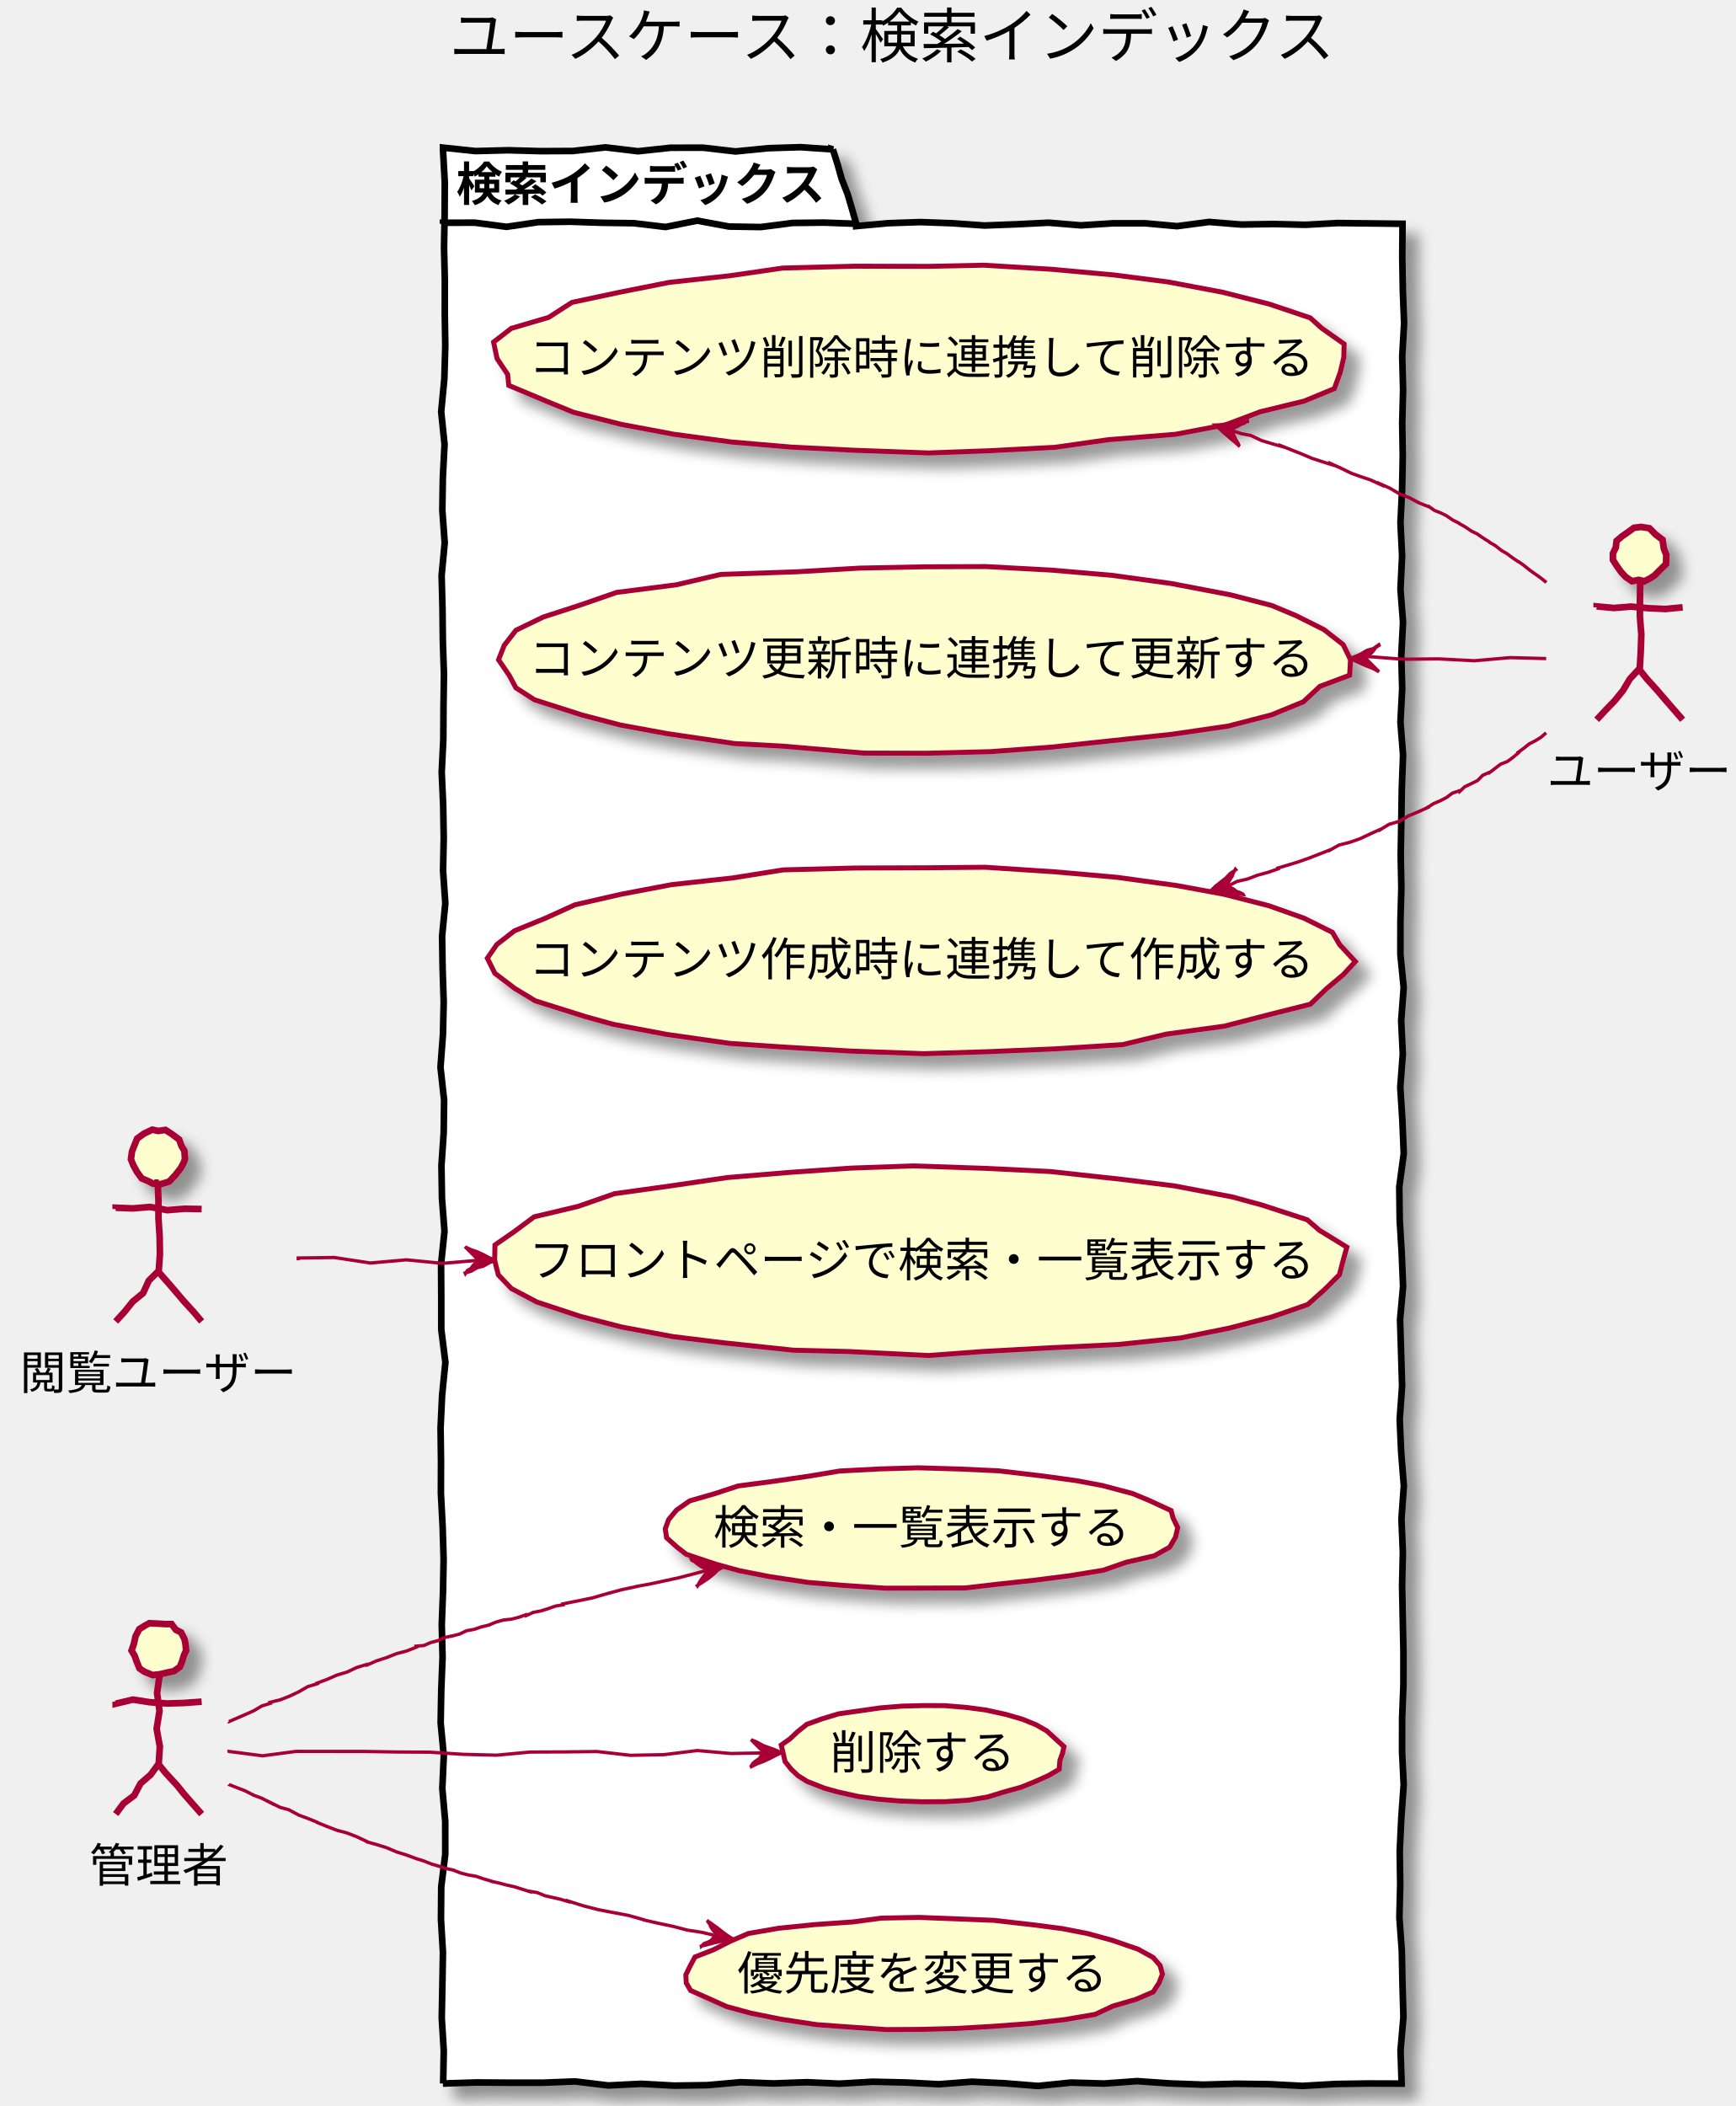
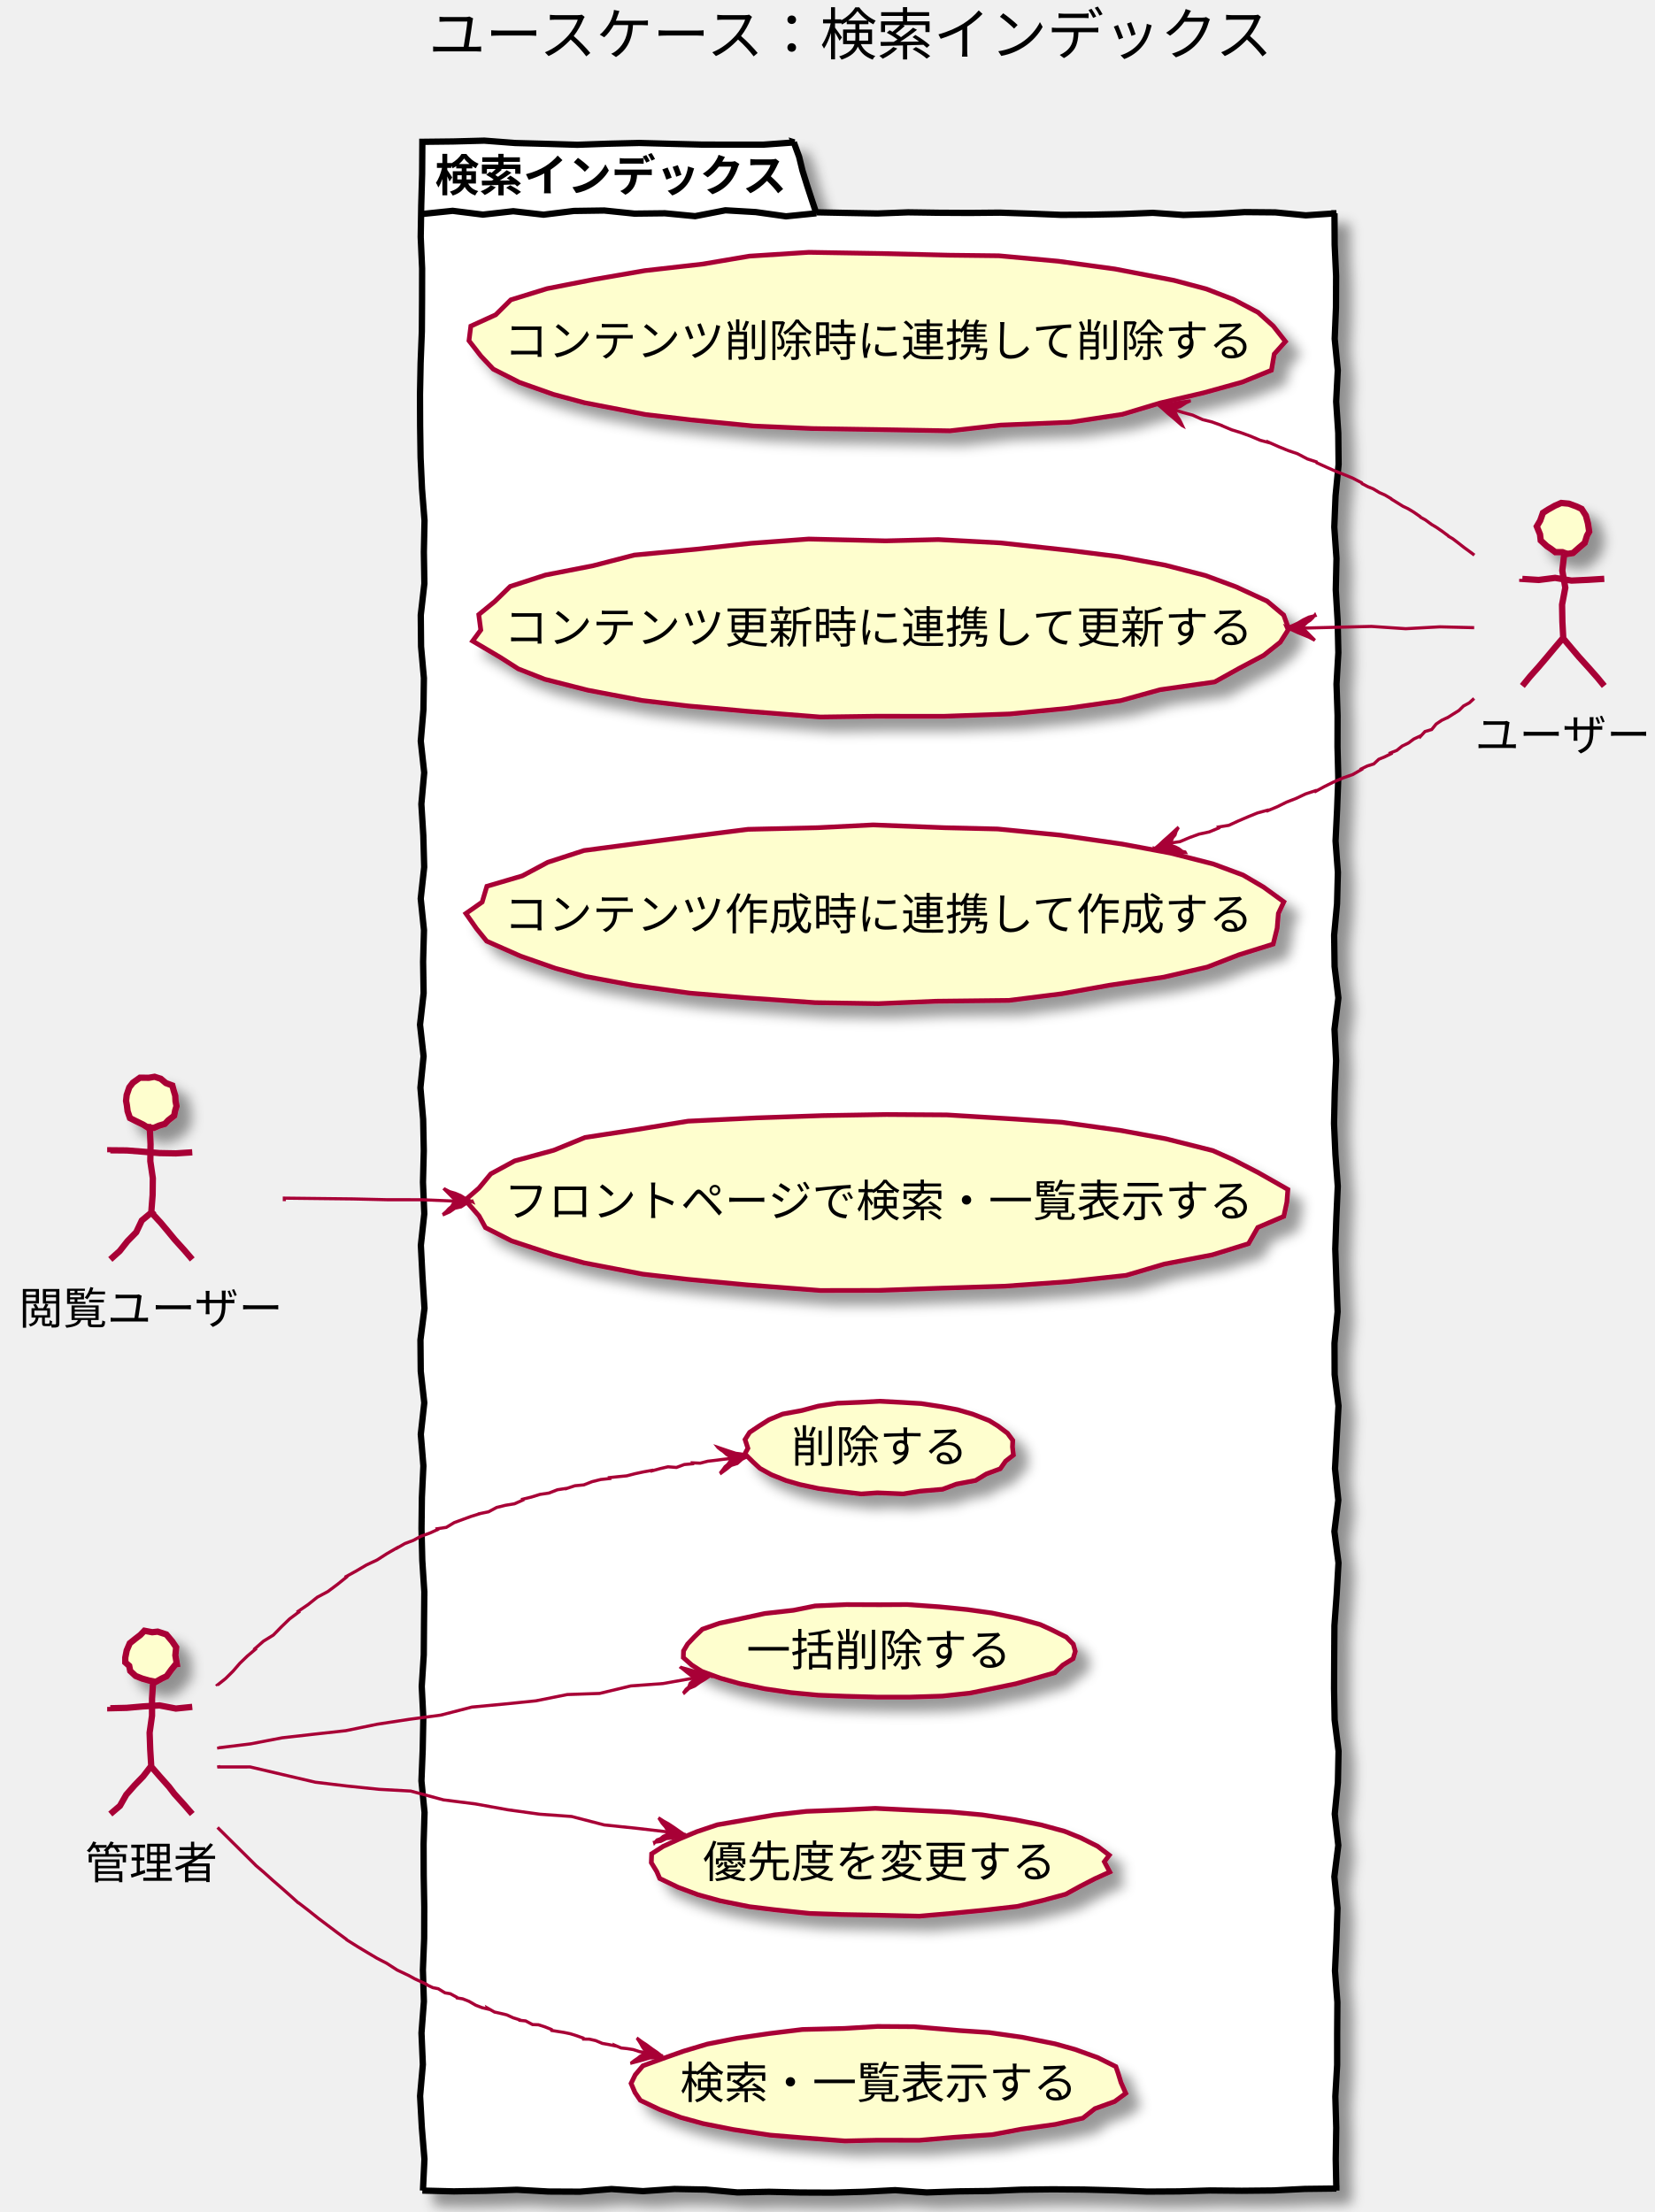
- <svg xmlns="http://www.w3.org/2000/svg" contentScriptType="application/ecmascript" contentStyleType="text/css" height="637px" preserveAspectRatio="none" style="width:525px;height:637px;" version="1.1" viewBox="0 0 525 637" width="525px" zoomAndPan="magnify">
+ <svg xmlns="http://www.w3.org/2000/svg" contentScriptType="application/ecmascript" contentStyleType="text/css" height="702px" preserveAspectRatio="none" style="width:525px;height:702px;" version="1.1" viewBox="0 0 525 702" width="525px" zoomAndPan="magnify">
  <defs>
-     <filter height="300%" id="fhld5jn" width="300%" x="-1" y="-1">
+     <filter height="300%" id="ff1gaxw" width="300%" x="-1" y="-1">
      <feGaussianBlur result="blurOut" stdDeviation="2.0" />
      <feColorMatrix in="blurOut" result="blurOut2" type="matrix" values="0 0 0 0 0 0 0 0 0 0 0 0 0 0 0 0 0 0 .4 0" />
      <feOffset dx="4.0" dy="4.0" in="blurOut2" result="blurOut3" />
      <feBlend in="SourceGraphic" in2="blurOut3" mode="normal" />
    </filter>
  </defs>
  <g>
    <text fill="#000000" font-family="sans-serif" font-size="18" lengthAdjust="spacingAndGlyphs" textLength="270" x="136" y="17.402">ユースケース：検索インデックス</text>
-     <polygon fill="#FFFFFF" filter="url(#fhld5jn)" points="134,45.199,134,44.654,143.833,45.7,153.667,45.448,163.5,45.715,173.333,45.672,183.167,44.575,193,45.755,202.833,44.69,212.667,44.672,222.5,45.809,232.333,44.828,242.167,44.517,252,45.199,251.943,45.182,253.355,49.683,254.612,54.136,256.417,58.76,257.736,63.232,259,67.688,259,68.396,268.706,67.507,278.412,67.176,288.118,67.529,297.824,68.214,307.529,67.839,317.235,67.36,326.941,68.164,336.647,67.545,346.353,67.536,356.059,68.416,365.765,67.13,375.471,67.921,385.176,67.758,394.882,67.992,404.588,67.469,414.294,67.572,424,67.688,424.269,67.688,424.179,77.732,424.358,87.777,424.74,97.822,424.169,107.867,424.434,117.912,424.172,127.957,424.334,138.001,424.141,148.046,423.64,158.091,424.139,168.136,423.647,178.181,424.413,188.226,423.891,198.271,424.165,208.315,423.638,218.36,424.427,228.405,424.048,238.45,423.896,248.495,423.715,258.54,423.912,268.584,423.633,278.629,423.62,288.674,424.618,298.719,423.857,308.764,424.347,318.809,423.586,328.854,424.221,338.899,424.636,348.943,423.284,358.988,423.414,369.033,424.02,379.078,424.43,389.123,423.521,399.168,423.833,409.212,424.136,419.257,423.409,429.302,423.86,439.347,424.665,449.392,423.942,459.437,424.364,469.482,424.135,479.526,424.333,489.571,424.542,499.616,424.534,509.661,424.143,519.706,424.125,529.751,424.618,539.795,423.899,549.84,423.419,559.885,423.566,569.93,423.313,579.975,424.048,590.02,424.245,600.065,424.539,610.11,423.661,620.154,424,630.199,424,630.223,414,630.19,404,630.338,394,630.918,384,630.402,374,630.263,364,630.541,354,630.173,344,629.479,334,630.2,324,629.913,314,630.934,304,630.125,294,629.646,284,630.411,274,629.888,264,629.654,254,630.242,244,629.806,234,630.17,224,629.799,214,630.69,204,630.836,194,630.288,184,630.784,174,629.567,164,629.957,154,629.946,144,629.875,134,630.199,134.059,630.199,134.244,620.284,133.63,610.369,133.818,600.453,133.992,590.538,133.397,580.623,133.475,570.708,134.699,560.792,134.685,550.877,133.801,540.962,134.255,531.047,133.3,521.131,133.482,511.216,133.877,501.301,133.634,491.386,134.014,481.47,134.196,471.555,133.894,461.64,133.375,451.725,133.403,441.809,133.274,431.894,133.739,421.979,134.738,412.064,133.488,402.148,133.484,392.233,133.427,382.318,134.467,372.403,133.697,362.487,133.539,352.572,134.218,342.657,134.343,332.742,133.25,322.826,133.995,312.911,134.224,302.996,133.893,293.081,133.733,283.165,134.714,273.25,134.025,263.335,134.232,253.42,134.061,243.504,133.619,233.589,134.104,223.674,134.163,213.758,134.301,203.843,133.961,193.928,133.855,184.013,133.591,174.097,134.529,164.182,133.803,154.267,133.964,144.352,134.482,134.436,133.459,124.521,134.415,114.606,134.702,104.691,134.546,94.775,134.565,84.86,134.322,74.945,134.504,65.03,134.55,55.114,134,45.199" style="stroke: #000000; stroke-width: 2.0;" />
-     <path d="M134,67.688 L134,67.383 L143.615,67.347 L153.231,68.608 L162.846,67.193 L172.462,67.067 L182.077,67.385 L191.692,67.51 L201.308,68.657 L210.923,66.735 L220.538,68.525 L230.154,68.677 L239.769,67.434 L249.385,67.331 L259,67.688 " fill="#FFFFFF" style="stroke: #000000; stroke-width: 2.0;" />
+     <polygon fill="#FFFFFF" filter="url(#ff1gaxw)" points="134,45.199,134,45.009,143.833,44.896,153.667,44.636,163.5,45.388,173.333,45.651,183.167,45.949,193,45.605,202.833,45.37,212.667,45.636,222.5,45.886,232.333,45.919,242.167,45.911,252,45.199,251.854,45.154,253.537,49.74,254.602,54.133,256.004,58.631,257.482,63.153,259,67.688,259,67.381,268.706,67.574,278.412,67.748,288.118,67.385,297.824,67.522,307.529,67.576,317.235,67.486,326.941,67.802,336.647,68.192,346.353,68.132,356.059,67.928,365.765,67.544,375.471,68.229,385.176,67.916,394.882,67.315,404.588,67.402,414.294,68.344,424,67.688,423.399,67.688,423.457,77.648,423.918,87.609,423.876,97.569,423.469,107.529,424.447,117.49,423.935,127.451,424.601,137.411,424.71,147.371,423.745,157.332,423.341,167.292,424.038,177.253,423.813,187.214,424.409,197.174,424.627,207.135,424.049,217.095,424.386,227.056,424.361,237.016,424.61,246.977,424.233,256.937,423.744,266.898,424.483,276.858,424.219,286.819,423.296,296.779,423.436,306.74,424.64,316.7,423.41,326.661,423.916,336.621,423.488,346.582,423.26,356.542,423.706,366.503,424.447,376.463,423.997,386.424,423.65,396.384,424.001,406.345,424.396,416.305,423.406,426.266,423.453,436.226,424.68,446.187,424.115,456.147,423.569,466.108,424.615,476.068,423.381,486.029,424.672,495.989,424.103,505.95,423.386,515.91,423.316,525.871,423.267,535.831,423.452,545.792,424.695,555.752,424.484,565.713,423.49,575.673,424.61,585.634,423.366,595.594,424.364,605.555,424.026,615.515,423.563,625.476,424.324,635.436,424.251,645.397,424.246,655.357,423.671,665.318,423.959,675.278,423.798,685.239,424,695.199,424,694.552,414,694.674,404,695.162,394,695.263,384,695.165,374,695.46,364,695.52,354,695.129,344,694.877,334,694.798,324,694.913,314,695.333,304,695.452,294,695.79,284,695.07,274,695.586,264,695.856,254,695.812,244,695.585,234,695.786,224,694.881,214,694.693,204,695.385,194,694.712,184,695.551,174,695.502,164,694.939,154,695.29,144,695.453,134,695.199,134.191,695.199,134.669,685.199,133.841,675.199,133.284,665.199,134.165,655.199,133.73,645.199,134.496,635.199,134.176,625.199,134.58,615.199,134.613,605.199,134.436,595.199,134.398,585.199,134.702,575.199,133.717,565.199,134.118,555.199,134.316,545.199,133.81,535.199,134.455,525.199,134.533,515.199,134.633,505.199,133.984,495.199,133.738,485.199,133.856,475.199,134.336,465.199,133.511,455.199,134.618,445.199,133.494,435.199,133.4,425.199,134.684,415.199,134.048,405.199,133.532,395.199,134.62,385.199,134.205,375.199,134.461,365.199,134.259,355.199,133.394,345.199,134.395,335.199,133.266,325.199,134.409,315.199,134.245,305.199,134.523,295.199,133.488,285.199,134.589,275.199,134.314,265.199,133.69,255.199,134.595,245.199,133.501,235.199,134.355,225.199,134.496,215.199,133.595,205.199,133.502,195.199,134.647,185.199,134.484,175.199,134.694,165.199,133.901,155.199,133.442,145.199,133.294,135.199,133.255,125.199,133.451,115.199,133.845,105.199,133.908,95.199,133.93,85.199,133.483,75.199,133.649,65.199,133.935,55.199,134,45.199" style="stroke: #000000; stroke-width: 2.0;" />
+     <path d="M134,67.688 L134,67.906 L143.615,66.908 L153.231,68.11 L162.846,67.03 L172.462,68.132 L182.077,66.946 L191.692,66.808 L201.308,67.798 L210.923,67.686 L220.538,68.603 L230.154,66.742 L239.769,67.304 L249.385,68.655 L259,67.688 " fill="#FFFFFF" style="stroke: #000000; stroke-width: 2.0;" />
    <text fill="#000000" font-family="sans-serif" font-size="14" font-weight="bold" lengthAdjust="spacingAndGlyphs" textLength="112" x="138" y="60.734">検索インデックス</text>
-     <polygon fill="#FEFECE" filter="url(#fhld5jn)" points="406.337,294.807,401.279,299.035,396.384,303.744,383.459,307,370.382,310.378,352.843,312.779,339.588,315.964,319.06,317.255,298.592,318.114,279.522,318.702,257.35,317.917,236.748,316.682,220.859,315.602,201.729,312.88,185.593,309.843,177.159,307.509,161.905,302.714,155.73,298.97,149.685,294.38,147.424,289.824,150.282,285.692,155.646,281.531,164.888,277.772,173.934,273.668,187.879,270.48,203.138,267.58,221.661,265.547,236.951,263.111,258.76,262.545,280.212,262.478,298.057,262.317,319.465,263.728,337.875,265.359,355.863,267.831,370.319,270.501,383.712,273.92,394.495,277.737,403.062,282.004,405.255,285.752,409.988,290.849" style="stroke: #A80036; stroke-width: 1.5;" />
+     <polygon fill="#FEFECE" filter="url(#ff1gaxw)" points="405.212,294.561,403.961,299.621,393.069,303.019,383.039,306.909,369.191,310.118,352.206,312.64,336.898,315.376,320.126,317.488,296.928,317.75,278.667,318.515,258.636,318.198,236.633,316.657,218.923,315.179,201.005,312.722,185.735,309.874,176.255,307.311,165.132,303.419,154.415,298.683,151.19,294.709,147.816,289.909,152.98,286.281,154.471,281.274,165.734,277.957,173.818,273.642,185.297,269.916,203.088,267.569,220.581,265.311,237.327,263.193,259.379,262.68,277.064,261.79,299.732,262.683,316.539,263.089,336.448,265.047,356.005,267.863,371.326,270.721,384.907,274.181,394.411,277.719,400.9,281.531,407.341,286.208,405.599,289.889" style="stroke: #A80036; stroke-width: 1.5;" />
    <text fill="#000000" font-family="sans-serif" font-size="14" lengthAdjust="spacingAndGlyphs" textLength="238" x="159.937" y="295.131">コンテンツ作成時に連携して作成する</text>
-     <polygon fill="#FEFECE" filter="url(#fhld5jn)" points="408.271,204.23,399.286,207.599,394.258,212.279,384.567,216.243,371.496,219.621,354.374,222.114,335.633,224.1,317.884,225.998,299.666,227.349,280.115,227.832,261.309,227.783,236.746,225.681,222.249,224.906,201.707,221.875,187.6,219.282,176.162,216.291,161.701,211.669,156.056,208.041,154.083,204.342,150.814,199.565,152.533,195.184,156.087,190.627,164.31,186.646,175.501,183.01,186.542,179.188,204.557,176.89,218.004,173.748,240.834,172.959,260.078,171.833,280,171.432,298.294,171.368,318.194,172.451,336.255,174.005,354.307,176.491,372.265,179.926,384.636,183.122,392.009,186.194,400.501,190.444,406.316,194.983,408.534,199.531" style="stroke: #A80036; stroke-width: 1.5;" />
+     <polygon fill="#FEFECE" filter="url(#ff1gaxw)" points="406.228,203.783,400.97,207.967,393.251,212.059,385.388,216.422,368.113,218.882,355.519,222.364,338.742,224.779,320.513,226.573,299.52,227.317,277.702,227.304,260.247,227.551,236.877,225.71,218.274,224.037,203.595,222.288,186.52,219.046,172.804,215.557,164.445,212.269,158.738,208.628,149.959,203.44,152.544,199.943,151.903,195.046,157.037,190.835,161.874,186.113,173.084,182.482,188.159,179.541,201.221,176.161,220.647,174.325,238.331,172.412,256.579,171.068,281.005,171.651,297.69,171.237,317.474,172.293,339.383,174.689,355.14,176.673,369.698,179.365,382.435,182.64,392.141,186.223,402.024,190.777,407.284,195.195,408.886,199.608" style="stroke: #A80036; stroke-width: 1.5;" />
    <text fill="#000000" font-family="sans-serif" font-size="14" lengthAdjust="spacingAndGlyphs" textLength="238" x="159.937" y="204.131">コンテンツ更新時に連携して更新する</text>
-     <polygon fill="#FEFECE" filter="url(#fhld5jn)" points="405.433,112.609,403.635,117.55,394.474,121.326,381.289,124.526,370.807,128.471,355.523,131.365,335.19,133.003,319.214,135.289,299.541,136.322,280.918,137.007,258.644,136.2,239.228,135.224,221.25,133.687,203.897,131.354,187.984,128.366,173.529,124.715,165.862,121.579,153.911,116.572,153.562,113.228,150.359,108.465,149.305,103.478,154.673,99.318,165.96,96.007,173.016,91.467,187.455,88.387,202.41,85.421,220.921,83.385,236.794,81.076,258.628,80.516,280.632,80.57,297.578,80.212,318.217,81.456,336.992,83.166,353.355,85.283,369.768,88.38,383.896,91.96,396.347,96.142,399.869,99.306,406.599,104.046,406.498,108.086" style="stroke: #A80036; stroke-width: 1.5;" />
+     <polygon fill="#FEFECE" filter="url(#ff1gaxw)" points="404.291,112.36,403.403,117.499,394.161,121.258,381.899,124.66,368.12,127.883,356.101,131.492,339.679,133.984,317.479,134.91,301.404,136.729,277.772,136.319,257.759,136.007,239.109,135.198,219.307,133.263,204.857,131.564,185.453,127.813,175.579,125.163,164.806,121.348,156.497,117.138,152.595,113.016,148.795,108.123,149.383,103.495,157.286,99.889,162.066,95.155,173.602,91.595,188.648,88.648,204.567,85.892,222.882,83.814,237.764,81.288,256.601,80.073,280.172,80.469,301.146,80.992,316.934,81.175,335.784,82.902,353.754,85.37,372.44,88.965,382.741,91.707,391.408,95.062,399.179,99.155,403.982,103.473,407.848,108.381" style="stroke: #A80036; stroke-width: 1.5;" />
    <text fill="#000000" font-family="sans-serif" font-size="14" lengthAdjust="spacingAndGlyphs" textLength="238" x="159.937" y="113.131">コンテンツ削除時に連携して削除する</text>
-     <polygon fill="#FEFECE" filter="url(#fhld5jn)" points="355.581,464.959,353.827,467.972,349.133,470.591,340.675,472.536,333.77,474.939,323.642,476.598,312.773,477.987,301.824,479.164,291.97,480.308,278.97,480.356,267.779,480.377,254.969,479.517,244.537,478.644,232.874,476.889,223.665,475.079,216.587,473.132,207.604,470.125,204.788,467.942,201.643,465.123,201.241,462.428,202.27,459.618,204.649,456.75,208.636,453.967,216.151,451.804,223.296,449.457,234.311,448.003,244.669,446.496,253.982,444.942,266.042,444.307,277.775,443.966,290.726,444.35,302.104,444.881,315.651,446.472,325.856,447.891,333.431,449.324,342.589,451.75,347.645,453.852,354.271,456.914,354.853,459.142,356.262,462.069" style="stroke: #A80036; stroke-width: 1.5;" />
-     <text fill="#000000" font-family="sans-serif" font-size="14" lengthAdjust="spacingAndGlyphs" textLength="126" x="215.787" y="467.001">検索・一覧表示する</text>
-     <polygon fill="#FEFECE" filter="url(#fhld5jn)" points="320.628,532.464,320.403,535.161,317.166,537.052,313.172,538.841,308.84,540.593,303.608,542.036,298.757,543.529,292.874,544.51,286.086,544.948,278.994,544.981,272.164,544.744,265.618,544.191,259.671,543.389,253.453,542.009,249.386,540.864,244.162,538.812,241.439,537.115,239.353,535.153,237.475,532.806,236.962,530.517,236.32,527.823,238.958,525.957,241.308,523.76,244.076,521.549,248.68,519.891,253.698,518.375,260.216,517.454,266.386,516.572,272.907,516.043,279.618,515.878,285.842,515.907,292.345,516.445,298.23,517.226,304.384,518.584,309.369,520.044,313.417,521.693,316.707,523.584,318.866,525.572,321.853,528.3,321.421,530.264" style="stroke: #A80036; stroke-width: 1.5;" />
-     <text fill="#000000" font-family="sans-serif" font-size="14" lengthAdjust="spacingAndGlyphs" textLength="56" x="251.098" y="535.102">削除する</text>
-     <polygon fill="#FEFECE" filter="url(#fhld5jn)" points="350.628,599.74,348.829,602.519,343.584,604.763,336.62,606.788,331.299,609.288,322.033,610.869,311.549,612.073,300.267,612.91,289.269,613.546,278.248,613.83,268.028,613.884,256.014,613.044,247.057,612.393,236.311,610.764,227.191,608.932,219.768,606.908,215.766,605.099,208.921,602.068,207.592,599.797,207.462,597.33,208.707,594.768,210.229,591.923,215.806,589.757,220.724,587.255,226.358,584.828,235.558,583.232,246.47,582.127,257.923,581.33,266.664,580.169,277.998,579.957,290.513,580.438,300.676,580.846,312.743,582.223,321.261,583.333,328.918,584.823,336.413,586.865,344.279,589.574,348.791,592.061,350.945,594.524,351.633,597.121" style="stroke: #A80036; stroke-width: 1.5;" />
-     <text fill="#000000" font-family="sans-serif" font-size="14" lengthAdjust="spacingAndGlyphs" textLength="112" x="223.035" y="601.85">優先度を変更する</text>
-     <polygon fill="#FEFECE" filter="url(#fhld5jn)" points="405.176,385.553,400.808,389.932,395.597,394.572,384.829,398.3,371.883,401.706,357.061,404.702,338.235,406.668,316.617,407.721,297.14,408.797,280.884,410,256.808,408.799,239.991,408.391,218.716,406.134,203.571,404.283,188.13,401.398,175.579,398.163,162.429,393.828,154.7,389.745,150.75,385.613,149.636,381.307,149.725,376.57,155.584,372.517,161.587,368.051,174.913,364.882,185.91,361.05,203.35,358.626,219.963,356.176,239.141,354.589,257.659,353.304,276.413,352.647,298.458,353.404,317.748,354.353,339.724,356.764,355.207,358.688,372.671,362.015,381.791,364.5,395.433,368.942,399.148,372.148,407.428,377.227,406.344,381.052" style="stroke: #A80036; stroke-width: 1.5;" />
+     <polygon fill="#FEFECE" filter="url(#ff1gaxw)" points="357.191,664.331,353.671,666.935,347.411,669.194,343.577,672.206,334.871,674.193,324.103,675.704,314.818,677.459,302.478,678.315,291.673,679.239,278.342,679.212,268.105,679.453,254.691,678.452,244.357,677.602,232.639,675.835,223.036,673.934,216.012,672,209.451,669.551,203.174,666.57,201.468,664.082,200.229,661.194,201.561,658.454,203.984,655.596,210.19,653.326,216.861,650.968,224.395,648.711,233.745,646.873,244.082,645.36,254.574,644.078,267.929,643.742,278.402,643.11,290.014,643.186,304.433,644.418,313.813,645.048,324.342,646.542,334.746,648.627,341.052,650.396,348.267,652.995,354.037,655.86,354.814,658.133,355.674,660.934" style="stroke: #A80036; stroke-width: 1.5;" />
+     <text fill="#000000" font-family="sans-serif" font-size="14" lengthAdjust="spacingAndGlyphs" textLength="126" x="215.787" y="666.001">検索・一覧表示する</text>
+     <polygon fill="#FEFECE" filter="url(#ff1gaxw)" points="321.536,461.777,319.065,463.7,317.376,466.124,312.958,467.767,309.546,469.836,303.472,470.989,299.065,472.635,292.044,473.225,286.542,474.105,278.35,473.76,273.254,474.119,265.698,473.218,259.664,472.387,253.832,471.139,249.474,469.895,244.73,468.007,241.116,466.004,238.968,464.02,236.314,461.407,237.293,459.631,236.391,456.847,237.838,454.571,240.8,452.585,244.035,450.535,248.313,448.764,254.445,447.631,259.606,446.244,265.656,445.321,272.868,445.029,279.07,444.69,286.326,445.074,292.304,445.431,298.878,446.449,303.82,447.39,308.615,448.785,313.868,450.848,316.63,452.558,319.659,454.845,321.339,457.123,321.237,459.2" style="stroke: #A80036; stroke-width: 1.5;" />
+     <text fill="#000000" font-family="sans-serif" font-size="14" lengthAdjust="spacingAndGlyphs" textLength="56" x="251.098" y="464.102">削除する</text>
+     <polygon fill="#FEFECE" filter="url(#ff1gaxw)" points="340.473,526.408,337.204,528.422,334.688,530.849,328.613,532.586,322.329,534.352,314.971,535.863,307.748,537.325,299.014,538.267,288.662,538.59,278.231,538.591,268.153,538.313,259.605,537.984,250.904,537.161,242.722,535.972,234.627,534.296,228.542,532.586,222.604,530.403,219.47,528.4,216.804,526.051,216.864,523.937,218.165,521.755,220.316,519.474,222.845,517.05,228.249,515.153,235.479,513.612,242.66,512.059,251.74,511.041,258.623,509.656,268.53,509.228,279.147,509.271,287.846,509.219,298.007,509.933,306.988,510.824,314.677,511.895,323.212,513.676,330.005,515.555,333.528,517.161,338.309,519.557,340.533,521.801,341.164,524.08" style="stroke: #A80036; stroke-width: 1.5;" />
+     <text fill="#000000" font-family="sans-serif" font-size="14" lengthAdjust="spacingAndGlyphs" textLength="84" x="236.849" y="528.713">一括削除する</text>
+     <polygon fill="#FEFECE" filter="url(#ff1gaxw)" points="352.117,594.087,347.45,596.198,342.803,598.581,338.148,601.144,330.715,603.152,322.714,605.028,312.194,606.224,301.686,607.241,291.71,608.115,278.122,607.801,266.741,607.584,256.883,607.247,245.646,606.064,237.754,605.1,228.391,603.212,221.451,601.3,215.168,598.96,209.323,596.161,208.387,593.983,206.646,591.14,206.758,588.313,210.404,585.964,215.421,583.667,221.029,581.326,227.585,579.114,236.785,577.518,245.821,575.976,255.869,574.851,267.606,574.388,277.719,573.893,290.935,574.536,301.47,575.032,311.603,575.957,322.137,577.537,330.198,579.122,337.785,581.184,342.901,583.253,348.244,585.934,351.943,588.756,350.38,590.829" style="stroke: #A80036; stroke-width: 1.5;" />
+     <text fill="#000000" font-family="sans-serif" font-size="14" lengthAdjust="spacingAndGlyphs" textLength="112" x="223.035" y="595.85">優先度を変更する</text>
+     <polygon fill="#FEFECE" filter="url(#ff1gaxw)" points="407.325,386.023,399.068,389.551,396.138,394.69,384.595,398.249,369.416,401.166,357.287,404.751,338.663,406.762,318.741,408.186,297.393,408.852,278.682,409.518,260.263,409.554,237.247,407.791,218.087,405.996,203.862,404.346,185.333,400.786,175.465,398.138,162.308,393.802,154.03,389.599,151.99,385.884,147.584,380.858,151.963,377.059,155.707,372.544,163.3,368.425,175.685,365.05,185.629,360.988,202.38,358.414,218.305,355.813,239.976,354.772,261.053,354.046,281.231,353.701,300.401,353.829,321.121,355.09,336.978,356.163,355.507,358.754,369.915,361.413,384.776,365.152,391.249,368.028,399.277,372.176,408.613,377.486,408.3,381.48" style="stroke: #A80036; stroke-width: 1.5;" />
    <text fill="#000000" font-family="sans-serif" font-size="14" lengthAdjust="spacingAndGlyphs" textLength="238" x="159.937" y="386.131">フロントページで検索・一覧表示する</text>
-     <polygon fill="#FEFECE" filter="url(#fhld5jn)" points="55.53,351.733,54.64,353.378,53.043,355.42,51.206,357.368,48.655,358.153,46.238,357.994,44.85,357.257,42.867,356.424,41.414,354.425,40.34,352.465,39.606,350.649,39.938,348.237,40.544,346.715,41.488,344.381,43.584,342.869,46.076,341.686,47.845,342.082,50.036,341.766,52.069,343.073,54.207,344.686,54.893,346.611,55.776,348.088,55.96,350.563" style="stroke: #A80036; stroke-width: 2.0;" />
-     <path d="M48,357.699 L47.716,357.699 L47.936,363.099 L47.937,368.499 L48.284,373.899 L48.378,379.299 L48,384.699 M35,365.699 L35,365.298 L40.2,365.503 L45.4,365.065 L50.6,366.037 L55.8,365.613 L61,365.699 M48,384.699 L47.839,384.559 L45.012,387.363 L43.293,391.126 L40.173,393.676 L37.682,396.771 L35,399.699 M48,384.699 L47.762,384.493 L50.537,387.644 L53.109,390.62 L55.448,393.394 L58.663,396.927 L61,399.699 " fill="#FEFECE" style="stroke: #A80036; stroke-width: 2.0;" />
+     <polygon fill="#FEFECE" filter="url(#ff1gaxw)" points="55.584,352.394,55.262,354.078,53.344,355.579,52.315,356.679,50.422,357.243,48.807,357.942,46.916,357.853,45.377,356.881,43.169,355.816,41.229,354.834,40.49,352.673,40.255,350.782,39.999,349.367,40.195,347.508,41.023,345.084,42.166,343.605,44.389,342.025,47.257,342.037,49.05,341.728,51.009,342.362,52.638,343.727,54.681,344.488,55.077,345.995,55.608,347.748,55.697,349.529,56.011,351.038" style="stroke: #A80036; stroke-width: 2.0;" />
+     <path d="M48,357.699 L47.514,357.699 L47.766,363.099 L47.691,368.499 L48.488,373.899 L48.422,379.299 L48,384.699 M35,365.699 L35,365.055 L40.2,365.104 L45.4,365.507 L50.6,365.943 L55.8,366.036 L61,365.699 M48,384.699 L48.084,384.772 L44.986,387.34 L43.223,391.066 L40.441,393.909 L37.979,397.028 L35,399.699 M48,384.699 L47.559,384.317 L50.994,388.041 L53.267,390.757 L55.407,393.359 L58.511,396.796 L61,399.699 " fill="#FEFECE" style="stroke: #A80036; stroke-width: 2.0;" />
    <text fill="#000000" font-family="sans-serif" font-size="14" lengthAdjust="spacingAndGlyphs" textLength="84" x="6" y="420.234">閲覧ユーザー</text>
-     <polygon fill="#FEFECE" filter="url(#fhld5jn)" points="503.978,170.594,502.138,172.392,500.47,174.073,499.092,174.97,497.308,175.871,495.717,175.394,493.658,175.8,491.79,174.518,490.453,173.104,489.181,171.323,487.923,169.376,487.914,167.393,488.781,165.619,489.013,163.608,490.627,162.244,492.572,160.893,494.267,159.646,496.499,159.382,498.969,159.783,500.772,161.616,502.925,163.271,503.3,165.902,504.046,167.826" style="stroke: #A80036; stroke-width: 2.0;" />
-     <path d="M496,175.699 L496.181,175.699 L496.09,181.099 L496.077,186.499 L496.502,191.899 L496.323,197.299 L496,202.699 M483,183.699 L483,183.411 L488.2,183.896 L493.4,183.473 L498.6,183.962 L503.8,184.2 L509,183.699 M496,202.699 L495.727,202.463 L493.022,205.372 L490.968,208.845 L488.468,211.931 L485.704,214.789 L483,217.699 M496,202.699 L496.213,202.883 L498.148,205.307 L501.288,208.776 L503.745,211.651 L506.367,214.671 L509,217.699 " fill="#FEFECE" style="stroke: #A80036; stroke-width: 2.0;" />
+     <polygon fill="#FEFECE" filter="url(#ff1gaxw)" points="503.532,169.963,502.799,172.296,501.029,173.795,499.094,175.502,497.257,175.8,495.733,175.224,493.489,175.239,492.025,174.144,490.795,173.328,488.837,171.526,488.615,169.577,487.589,167.062,488.668,165.224,489.542,162.757,491.099,161.761,493.339,160.491,495.34,159.618,497.755,159.844,500.194,160.736,501.814,161.503,503.147,163.591,503.813,166.044,504.221,168.721" style="stroke: #A80036; stroke-width: 2.0;" />
+     <path d="M496,175.699 L496.298,175.699 L495.686,181.099 L496.634,186.499 L495.613,191.899 L495.712,197.299 L496,202.699 M483,183.699 L483,183.729 L488.2,184.057 L493.4,183.401 L498.6,184.256 L503.8,184.019 L509,183.699 M496,202.699 L495.842,202.562 L493.273,205.589 L490.73,208.638 L488.158,211.662 L485.511,214.622 L483,217.699 M496,202.699 L496.226,202.895 L498.532,205.64 L500.922,208.458 L504.088,211.948 L506.873,215.109 L509,217.699 " fill="#FEFECE" style="stroke: #A80036; stroke-width: 2.0;" />
    <text fill="#000000" font-family="sans-serif" font-size="14" lengthAdjust="spacingAndGlyphs" textLength="56" x="468" y="238.234">ユーザー</text>
-     <polygon fill="#FEFECE" filter="url(#fhld5jn)" points="55.666,500.602,55.002,502.735,54.397,504.187,52.6,505.471,50.822,505.844,48.459,506.385,46.181,506.662,43.658,505.635,42.187,504.627,41.372,502.651,40.731,500.819,39.797,499.251,40.463,497.322,41.034,494.846,42.124,492.777,43.884,491.676,45.156,490.977,47.533,491.083,50.068,491.239,51.896,491.231,53.191,492.957,54.782,493.762,55.799,495.754,56.103,497.243,56.295,499.257" style="stroke: #A80036; stroke-width: 2.0;" />
-     <path d="M48,506.699 L48.29,506.699 L47.514,512.099 L48.253,517.499 L47.385,522.899 L48.355,528.299 L48,533.699 M35,514.699 L35,515.318 L40.2,514.077 L45.4,514.879 L50.6,515.253 L55.8,515.086 L61,514.699 M48,533.699 L47.898,533.611 L45.543,536.823 L42.509,539.447 L40.608,543.053 L37.36,545.491 L35,548.699 M48,533.699 L48.084,533.772 L50.098,536.264 L53.524,539.98 L55.484,542.425 L58.153,545.485 L61,548.699 " fill="#FEFECE" style="stroke: #A80036; stroke-width: 2.0;" />
-     <text fill="#000000" font-family="sans-serif" font-size="14" lengthAdjust="spacingAndGlyphs" textLength="42" x="27" y="569.234">管理者</text>
-     <path d="M371.2,267.879 L371.27,268.092 L374.21,266.599 L377.4,265.866 L380.448,264.704 L383.601,263.858 L386.675,262.773 L386.592,262.546 L389.759,261.607 L392.912,260.634 L396.018,259.53 L399.092,258.339 L402.159,257.127 L402.191,257.205 L405.077,255.587 L408.292,254.778 L411.396,253.694 L414.368,252.289 L417.363,250.937 L417.408,251.035 L420.173,249.333 L423.3,248.419 L426.085,246.763 L429.062,245.524 L432,244.199 L431.962,244.127 L433.764,243.015 L435.719,242.19 L437.591,241.207 L439.301,239.924 L441.32,239.218 L441.481,239.481 L443.082,237.972 L445.037,237.043 L446.973,236.083 L448.53,234.5 L450.514,233.619 L450.571,233.705 L452.274,232.412 L453.975,231.118 L456.013,230.324 L457.724,229.045 L459.375,227.676 L459.273,227.534 L460.939,226.332 L462.54,225.04 L464.389,224.092 L466.144,223.013 L467.7,221.659 " fill="none" style="stroke: #A80036; stroke-width: 1.0;" />
-     <polygon fill="#A80036" points="366.29,269.409,366.317,269.635,368.221,269.429,370.204,269.881,372.151,270.03,374.115,270.331,376.071,270.561,376.008,270.44,375.021,269.94,374.166,269.692,372.983,268.819,371.995,268.317,371.065,267.927,371.02,267.903,371.567,266.912,372.147,265.939,372.755,264.981,373.138,263.904,373.699,262.921,373.839,263.08,372.175,264.17,370.8,265.589,369.253,266.812,367.708,268.038,366.29,269.409" style="stroke: #A80036; stroke-width: 1.0;" />
-     <path d="M413.42,199.199 L413.42,198.555 L424.28,199.393 L435.14,199.287 L446,199.855 L456.86,198.908 L467.72,199.199 " fill="none" style="stroke: #A80036; stroke-width: 1.0;" />
-     <polygon fill="#A80036" points="408.17,199.199,408.193,199.251,409.907,199.858,411.736,200.723,413.525,201.499,415.27,202.174,417.17,203.199,417.165,203.195,416.285,202.314,415.4,201.429,414.876,200.905,413.826,199.855,413.17,199.199,413.142,199.171,413.847,198.276,414.766,197.595,415.533,196.762,416.195,195.824,417.17,195.199,417.089,195.017,415.447,196.173,413.525,196.697,411.826,197.724,410.03,198.534,408.17,199.199" style="stroke: #A80036; stroke-width: 1.0;" />
-     <path d="M372.4,130.039 L372.433,130.141 L375.479,131.157 L378.375,131.717 L381.587,133.242 L384.599,134.155 L387.592,135.009 L387.527,134.831 L390.613,136.069 L393.687,137.275 L396.806,138.604 L399.8,139.59 L402.774,140.52 L402.674,140.274 L405.719,141.651 L408.822,143.166 L411.731,144.207 L414.61,145.173 L417.669,146.581 L417.58,146.388 L420.418,147.653 L423.515,149.476 L426.247,150.507 L429.236,152.096 L432,153.199 L431.864,152.947 L433.988,154.423 L435.661,155.062 L437.466,155.944 L439.558,157.36 L441.368,158.252 L441.445,158.376 L443.172,159.327 L445.131,160.653 L446.753,161.434 L448.723,162.778 L450.589,163.953 L450.686,164.095 L452.223,164.961 L454.248,166.54 L455.805,167.435 L457.713,168.842 L459.463,170.019 L459.315,169.82 L460.944,171 L462.806,172.496 L464.381,173.603 L465.971,174.731 L467.79,176.169 " fill="none" style="stroke: #A80036; stroke-width: 1.0;" />
-     <polygon fill="#A80036" points="367.57,128.559,367.622,128.619,368.964,129.74,370.688,131.3,372.165,132.577,373.452,133.632,375.015,135.007,374.892,134.942,374.486,134.011,373.793,132.927,373.406,132.006,372.959,131.053,372.353,130.016,372.298,129.911,373.325,129.433,374.355,128.96,375.332,128.388,376.401,127.989,377.345,127.354,377.36,127.474,375.413,127.782,373.418,127.7,371.492,128.179,369.548,128.508,367.57,128.559" style="stroke: #A80036; stroke-width: 1.0;" />
-     <path d="M69.25,520.729 L69.251,520.731 L71.775,519.645 L74.296,518.554 L76.805,517.435 L79.178,516.008 L81.82,515.191 L81.693,514.888 L84.719,514.159 L87.58,513.038 L90.365,511.733 L93.044,510.177 L95.994,509.265 L95.924,509.087 L98.939,507.964 L101.888,506.673 L104.979,505.748 L107.895,504.371 L110.983,503.439 L111.043,503.609 L113.966,502.333 L116.994,501.355 L119.951,500.174 L123.036,499.361 L126,498.199 L125.909,497.91 L128.224,497.716 L130.314,496.808 L132.51,496.234 L134.584,495.274 L136.814,494.809 L136.821,494.835 L139.049,494.236 L141.158,493.233 L143.443,492.827 L145.626,492.076 L147.873,491.543 L147.867,491.522 L150.035,490.632 L152.277,490.007 L154.625,489.76 L156.884,489.198 L159.08,488.41 L159.153,488.682 L161.302,487.7 L163.595,487.259 L165.821,486.566 L168.026,485.791 L170.336,485.416 L170.264,485.125 L174.769,484.227 L179.266,483.299 L183.676,482.021 L188.107,480.827 L192.599,479.874 L192.592,479.845 L196.889,479.051 L201.156,478.13 L205.422,477.2 L209.648,476.099 L213.87,474.979 " fill="none" style="stroke: #A80036; stroke-width: 1.0;" />
-     <polygon fill="#A80036" points="218.92,473.869,218.946,473.997,217.034,473.687,215.093,473.233,213.112,472.588,211.157,472.069,209.272,471.89,209.296,471.928,210.143,472.373,211.292,473.289,212.249,473.905,213.04,474.263,214.036,474.94,214.023,474.932,213.529,475.959,212.799,476.835,212.131,477.75,211.527,478.707,210.986,479.704,210.922,479.618,212.581,478.548,214.218,477.449,215.765,476.229,217.186,474.836,218.92,473.869" style="stroke: #A80036; stroke-width: 1.0;" />
-     <path d="M69.32,530.199 L69.32,529.763 L79.437,531.077 L89.554,529.744 L99.671,529.747 L109.787,529.752 L119.904,529.922 L130.021,529.983 L140.138,530.631 L150.255,530.89 L160.372,529.941 L170.489,529.901 L180.606,529.786 L190.722,530.929 L200.839,530.733 L210.956,529.482 L221.073,530.383 L231.19,530.199 " fill="none" style="stroke: #A80036; stroke-width: 1.0;" />
-     <polygon fill="#A80036" points="236.21,530.199,236.128,530.015,234.329,529.217,232.614,528.608,230.892,527.983,228.982,526.937,227.21,526.199,227.278,526.267,227.952,526.941,228.753,527.742,229.762,528.751,230.322,529.312,231.21,530.199,231.323,530.312,230.297,530.886,229.708,531.898,228.754,532.544,227.854,533.243,227.21,534.199,227.281,534.359,229.047,533.483,230.9,532.802,232.688,531.976,234.447,531.082,236.21,530.199" style="stroke: #A80036; stroke-width: 1.0;" />
-     <path d="M69.24,539.709 L69.262,539.759 L71.713,540.73 L74.152,541.672 L76.765,543.009 L79.182,543.901 L81.804,545.258 L81.779,545.197 L84.734,546.671 L87.375,547.393 L90.394,549.019 L93.158,550.035 L95.978,551.183 L96.012,551.272 L99.037,552.5 L102.025,553.636 L104.863,554.382 L107.858,555.535 L110.972,556.993 L111.016,557.119 L113.94,557.926 L116.907,558.856 L120.004,560.16 L122.971,561.091 L126,562.199 L126.002,562.206 L128.241,562.905 L130.545,563.813 L132.771,564.471 L135.012,565.178 L137.184,565.659 L137.195,565.696 L139.55,566.588 L141.808,567.147 L144.012,567.518 L146.342,568.324 L148.628,568.977 L148.65,569.057 L150.93,569.548 L153.246,570.172 L155.529,570.672 L157.875,571.404 L160.224,572.147 L160.198,572.047 L162.47,572.436 L164.895,573.415 L167.202,573.938 L169.508,574.459 L171.861,575.16 L171.821,574.993 L176.502,576.466 L181.113,577.644 L185.648,578.514 L190.18,579.367 L194.826,580.693 L194.838,580.748 L199.21,581.744 L203.564,582.663 L207.969,583.81 L212.264,584.456 L216.65,585.519 " fill="none" style="stroke: #A80036; stroke-width: 1.0;" />
-     <polygon fill="#A80036" points="221.8,586.609,221.69,586.457,220.31,585.605,218.719,584.461,216.936,583.052,215.383,581.959,213.814,580.846,213.885,580.892,214.631,581.923,214.929,582.66,215.49,583.571,216.41,584.714,216.907,585.582,216.888,585.553,215.866,586.058,215.092,586.942,214.084,587.468,212.989,587.86,212.17,588.675,212.162,588.637,214.078,588.176,215.982,587.664,217.902,587.221,219.827,586.804,221.8,586.609" style="stroke: #A80036; stroke-width: 1.0;" />
-     <path d="M90.21,381.199 L90.21,380.509 L101.118,380.354 L112.026,382.018 L122.934,381.06 L133.842,382.127 L144.75,381.199 " fill="none" style="stroke: #A80036; stroke-width: 1.0;" />
-     <polygon fill="#A80036" points="149.79,381.199,149.726,381.056,148.01,380.445,146.117,379.435,144.304,378.605,142.604,378.031,140.79,377.199,140.634,377.044,141.431,377.84,142.4,378.809,143.126,379.536,143.897,380.306,144.79,381.199,144.659,381.068,143.972,381.982,143.125,382.734,142.471,383.68,141.426,384.235,140.79,385.199,140.717,385.034,142.617,384.46,144.326,383.454,146.256,382.949,147.977,381.969,149.79,381.199" style="stroke: #A80036; stroke-width: 1.0;" />
+     <polygon fill="#FEFECE" filter="url(#ff1gaxw)" points="55.728,528.195,54.331,529.928,52.861,531.968,51.339,532.688,49.391,533.77,47.378,533.356,45.096,532.711,43.024,531.875,41.318,530.292,40.987,528.668,39.751,527.573,39.748,526.042,40.208,523.755,41.183,521.495,42.955,520.078,44.531,518.869,45.81,517.534,48.293,518.003,50.031,517.815,52.779,518.709,54.64,520.921,55.893,522.787,55.64,525.347,56.109,528.134" style="stroke: #A80036; stroke-width: 2.0;" />
+     <path d="M48,533.699 L48.585,533.699 L48.237,539.099 L48.234,544.499 L47.474,549.899 L47.665,555.299 L48,560.699 M35,541.699 L35,542.127 L40.2,542.004 L45.4,541.548 L50.6,541.23 L55.8,542.227 L61,541.699 M48,560.699 L47.871,560.587 L45.446,563.739 L42.683,566.598 L40.059,569.577 L38.059,573.097 L35,575.699 M48,560.699 L48.097,560.784 L50.719,563.802 L53.633,567.075 L55.305,569.27 L58.401,572.7 L61,575.699 " fill="#FEFECE" style="stroke: #A80036; stroke-width: 2.0;" />
+     <text fill="#000000" font-family="sans-serif" font-size="14" lengthAdjust="spacingAndGlyphs" textLength="42" x="27" y="596.234">管理者</text>
+     <path d="M371.2,267.879 L371.096,267.565 L374.377,267.108 L377.385,265.823 L380.45,264.71 L383.655,264.022 L386.675,262.773 L386.562,262.463 L389.876,261.928 L392.88,260.546 L395.914,259.244 L398.968,257.998 L402.159,257.127 L402.224,257.288 L405.254,256.022 L408.205,254.563 L411.263,253.368 L414.235,251.96 L417.363,250.937 L417.448,251.121 L420.287,249.582 L423.177,248.154 L426.137,246.876 L429.192,245.805 L432,244.199 L431.904,244.02 L433.806,243.095 L435.856,242.446 L437.46,240.963 L439.423,240.152 L441.32,239.218 L441.159,238.953 L443.185,238.141 L444.872,236.773 L446.819,235.83 L448.557,234.545 L450.514,233.619 L450.622,233.78 L452.109,232.167 L454.243,231.517 L455.654,229.79 L457.42,228.592 L459.375,227.676 L459.382,227.685 L461.12,226.582 L462.87,225.496 L464.354,224.044 L466.176,223.057 L467.7,221.659 " fill="none" style="stroke: #A80036; stroke-width: 1.0;" />
+     <polygon fill="#A80036" points="366.29,269.409,366.263,269.18,368.243,269.608,370.204,269.88,372.175,270.237,374.13,270.454,376.071,270.561,375.974,270.376,375.164,270.213,373.971,269.321,372.985,268.824,372.089,268.496,371.065,267.927,370.909,267.845,371.616,266.938,372.047,265.887,372.801,265.005,373.137,263.903,373.699,262.921,373.61,262.818,372.165,264.159,370.713,265.49,369.232,266.789,367.799,268.142,366.29,269.409" style="stroke: #A80036; stroke-width: 1.0;" />
+     <path d="M413.42,199.199 L413.42,199.339 L424.28,199.059 L435.14,198.801 L446,199.526 L456.86,198.933 L467.72,199.199 " fill="none" style="stroke: #A80036; stroke-width: 1.0;" />
+     <polygon fill="#A80036" points="408.17,199.199,408.079,198.994,409.93,199.909,411.753,200.761,413.516,201.477,415.281,202.199,417.17,203.199,417.017,203.047,416.503,202.532,415.423,201.452,414.629,200.658,413.884,199.913,413.17,199.199,413.066,199.096,413.872,198.301,414.682,197.511,415.649,196.878,416.467,196.096,417.17,195.199,417.244,195.366,415.302,195.847,413.524,196.695,411.825,197.722,410.041,198.559,408.17,199.199" style="stroke: #A80036; stroke-width: 1.0;" />
+     <path d="M372.4,130.039 L372.377,129.967 L375.406,130.933 L378.379,131.728 L381.561,133.161 L384.517,133.904 L387.592,135.009 L387.612,135.063 L390.727,136.383 L393.698,137.305 L396.736,138.411 L399.851,139.731 L402.774,140.52 L402.743,140.445 L405.78,141.799 L408.759,143.011 L411.639,143.982 L414.802,145.644 L417.669,146.581 L417.806,146.879 L420.661,148.177 L423.494,149.429 L426.264,150.545 L429.039,151.67 L432,153.199 L432.152,153.482 L434.011,154.465 L435.711,155.153 L437.677,156.334 L439.415,157.094 L441.368,158.252 L441.456,158.395 L443.298,159.532 L445.153,160.69 L446.765,161.454 L448.586,162.557 L450.589,163.953 L450.726,164.154 L452.25,165 L454.155,166.404 L455.758,167.366 L457.544,168.595 L459.463,170.019 L459.582,170.181 L460.931,170.982 L462.656,172.293 L464.464,173.716 L466.1,174.906 L467.79,176.169 " fill="none" style="stroke: #A80036; stroke-width: 1.0;" />
+     <polygon fill="#A80036" points="367.57,128.559,367.523,128.505,368.955,129.729,370.688,131.3,371.954,132.333,373.453,133.633,375.015,135.007,375.137,135.072,374.686,134.118,374.171,133.128,373.409,132.008,372.991,131.07,372.353,130.016,372.281,129.88,373.305,129.395,374.406,129.055,375.358,128.437,376.315,127.826,377.345,127.354,377.336,127.279,375.382,127.53,373.429,127.787,371.503,128.265,369.527,128.337,367.57,128.559" style="stroke: #A80036; stroke-width: 1.0;" />
+     <path d="M69.07,580.009 L69.025,579.964 L71.342,582.259 L73.907,584.803 L76.236,587.11 L78.541,589.393 L80.972,591.802 L81.153,592.007 L83.587,594.08 L86.525,596.723 L89.1,598.956 L91.839,601.374 L94.745,603.981 L94.593,603.779 L97.677,606.144 L100.957,608.768 L103.968,611.035 L106.983,613.309 L109.913,615.471 L110.006,615.624 L113.294,617.686 L116.506,619.623 L119.692,621.518 L122.657,623.047 L126,625.199 L126.004,625.208 L127.847,626.078 L129.696,626.959 L131.631,628.018 L133.463,628.865 L135.296,629.713 L135.37,629.887 L137.333,630.799 L139.054,631.147 L141.181,632.444 L142.876,632.729 L144.923,633.84 L145.005,634.054 L146.808,634.354 L148.796,635.139 L150.959,636.385 L152.939,637.148 L154.798,637.595 L154.699,637.303 L156.895,638.54 L158.816,638.968 L160.75,639.431 L162.849,640.381 L164.834,640.997 L164.884,641.164 L166.78,641.359 L168.969,642.52 L170.825,642.583 L172.857,643.23 L174.946,644.062 L175.033,644.381 L176.992,644.704 L178.947,645.012 L180.931,645.424 L182.977,646.066 L185.05,646.808 L185.125,647.117 L187.017,647.152 L189.01,647.605 L191.109,648.494 L193.077,648.843 L195.06,649.251 L195.02,649.072 L197.083,649.943 L198.999,650.149 L200.939,650.459 L202.955,651.118 L204.89,651.409 " fill="none" style="stroke: #A80036; stroke-width: 1.0;" />
+     <polygon fill="#A80036" points="210.03,652.449,210.172,652.649,208.395,651.27,206.851,650.22,205.165,648.969,203.67,647.987,201.996,646.753,202.127,646.84,202.796,647.811,203.35,648.705,203.771,649.51,204.482,650.508,205.128,651.463,205.057,651.357,204.116,651.984,203.143,652.564,202.255,653.272,201.312,653.897,200.418,654.596,200.442,654.704,202.349,654.205,204.253,653.693,206.14,653.106,208.148,653.06,210.03,652.449" style="stroke: #A80036; stroke-width: 1.0;" />
+     <path d="M69.11,534.909 L68.978,534.773 L71.579,532.701 L73.928,530.369 L76.102,527.856 L78.485,525.559 L81.018,523.418 L80.859,523.233 L83.592,520.843 L86.718,518.911 L89.265,516.304 L91.879,513.777 L94.791,511.596 L94.616,511.356 L97.726,509.245 L100.661,506.896 L104.005,505.104 L107.016,502.859 L109.946,500.502 L109.841,500.321 L113.091,498.528 L116.288,496.644 L119.661,495.062 L122.785,493.052 L126,491.199 L126.029,491.264 L128.478,489.853 L131.115,488.864 L133.595,487.523 L136.256,486.583 L138.821,485.434 L138.719,485.162 L141.607,484.725 L144.094,483.223 L146.774,482.232 L149.456,481.25 L152.19,480.404 L152.178,480.365 L155.009,479.784 L157.587,478.403 L160.384,477.713 L163.249,477.239 L165.891,476.06 L165.816,475.78 L168.599,475.111 L171.332,474.257 L174.182,473.836 L176.863,472.787 L179.709,472.352 L179.72,472.401 L182.405,471.518 L185.229,471.244 L187.88,470.212 L190.612,469.533 L193.429,469.229 L193.371,468.93 L196.096,468.638 L198.827,468.377 L201.476,467.694 L204.147,467.122 L206.835,466.643 L206.86,466.796 L209.39,466.095 L211.938,465.503 L214.616,465.709 L217.109,464.781 L219.714,464.543 L219.673,464.246 L222.161,464.351 L224.549,463.736 L226.983,463.453 L229.412,463.134 L231.85,462.879 " fill="none" style="stroke: #A80036; stroke-width: 1.0;" />
+     <polygon fill="#A80036" points="237.16,462.239,237.088,462.007,235.213,461.443,233.442,461.217,231.553,460.608,229.653,459.967,227.753,459.323,227.82,459.408,228.726,460.132,229.409,460.571,230.539,461.578,231.231,462.029,232.195,462.826,232.127,462.772,231.584,463.785,230.935,464.714,230.047,465.455,229.389,466.377,228.691,467.268,228.817,467.479,230.418,466.317,231.97,465.072,233.898,464.462,235.399,463.132,237.16,462.239" style="stroke: #A80036; stroke-width: 1.0;" />
+     <path d="M69.32,554.269 L69.379,554.681 L79.477,553.439 L89.477,551.516 L99.589,550.368 L109.705,549.248 L119.686,547.197 L129.741,545.657 L139.824,544.312 L149.733,541.754 L159.873,540.807 L170.002,539.78 L179.991,537.777 L190.218,537.427 L200.151,535.042 L210.321,534.298 L220.34,532.509 " fill="none" style="stroke: #A80036; stroke-width: 1.0;" />
+     <polygon fill="#A80036" points="225.35,531.789,225.368,531.852,223.42,531.132,221.528,530.615,219.663,530.188,217.762,529.635,215.87,529.117,215.762,528.973,216.727,529.729,217.78,530.603,218.722,531.328,219.587,531.95,220.401,532.504,220.595,532.649,219.811,533.476,218.943,534.24,218.548,535.357,217.673,536.115,217.015,537.035,217.127,537.213,218.596,535.849,220.435,535.074,222.033,533.915,223.723,532.903,225.35,531.789" style="stroke: #A80036; stroke-width: 1.0;" />
+     <path d="M69.32,560.219 L69.4,560.756 L79.363,560.753 L89.688,563.179 L100.011,565.598 L110.156,566.818 L120.275,567.859 L130.321,568.412 L140.7,571.211 L150.855,572.495 L161.094,574.347 L171.267,575.756 L181.339,576.477 L191.701,579.159 L201.821,580.208 L211.96,581.389 " fill="none" style="stroke: #A80036; stroke-width: 1.0;" />
+     <polygon fill="#A80036" points="217.19,582.169,217.304,582.348,215.568,581.172,213.786,579.923,212.079,578.793,210.562,577.961,208.884,576.876,209.052,577,209.579,577.803,210.066,578.576,211.08,579.738,211.567,580.512,212.245,581.426,212.233,581.41,211.478,582.291,210.43,582.776,209.559,583.502,208.459,583.917,207.696,584.787,207.664,584.672,209.628,584.386,211.427,583.499,213.419,583.315,215.317,582.787,217.19,582.169" style="stroke: #A80036; stroke-width: 1.0;" />
+     <path d="M90.21,381.199 L90.21,380.242 L101.118,380.368 L112.026,380.489 L122.934,380.747 L133.842,380.752 L144.75,381.199 " fill="none" style="stroke: #A80036; stroke-width: 1.0;" />
+     <polygon fill="#A80036" points="149.79,381.199,149.875,381.391,148.087,380.617,146.099,379.394,144.329,378.663,142.673,378.185,140.79,377.199,140.71,377.119,141.613,378.022,142.522,378.931,143.185,379.595,144.13,380.539,144.79,381.199,144.883,381.292,143.86,381.869,143.274,382.884,142.404,383.613,141.644,384.454,140.79,385.199,140.876,385.394,142.677,384.595,144.321,383.445,146.284,383.01,147.948,381.904,149.79,381.199" style="stroke: #A80036; stroke-width: 1.0;" />
  </g>
</svg>
